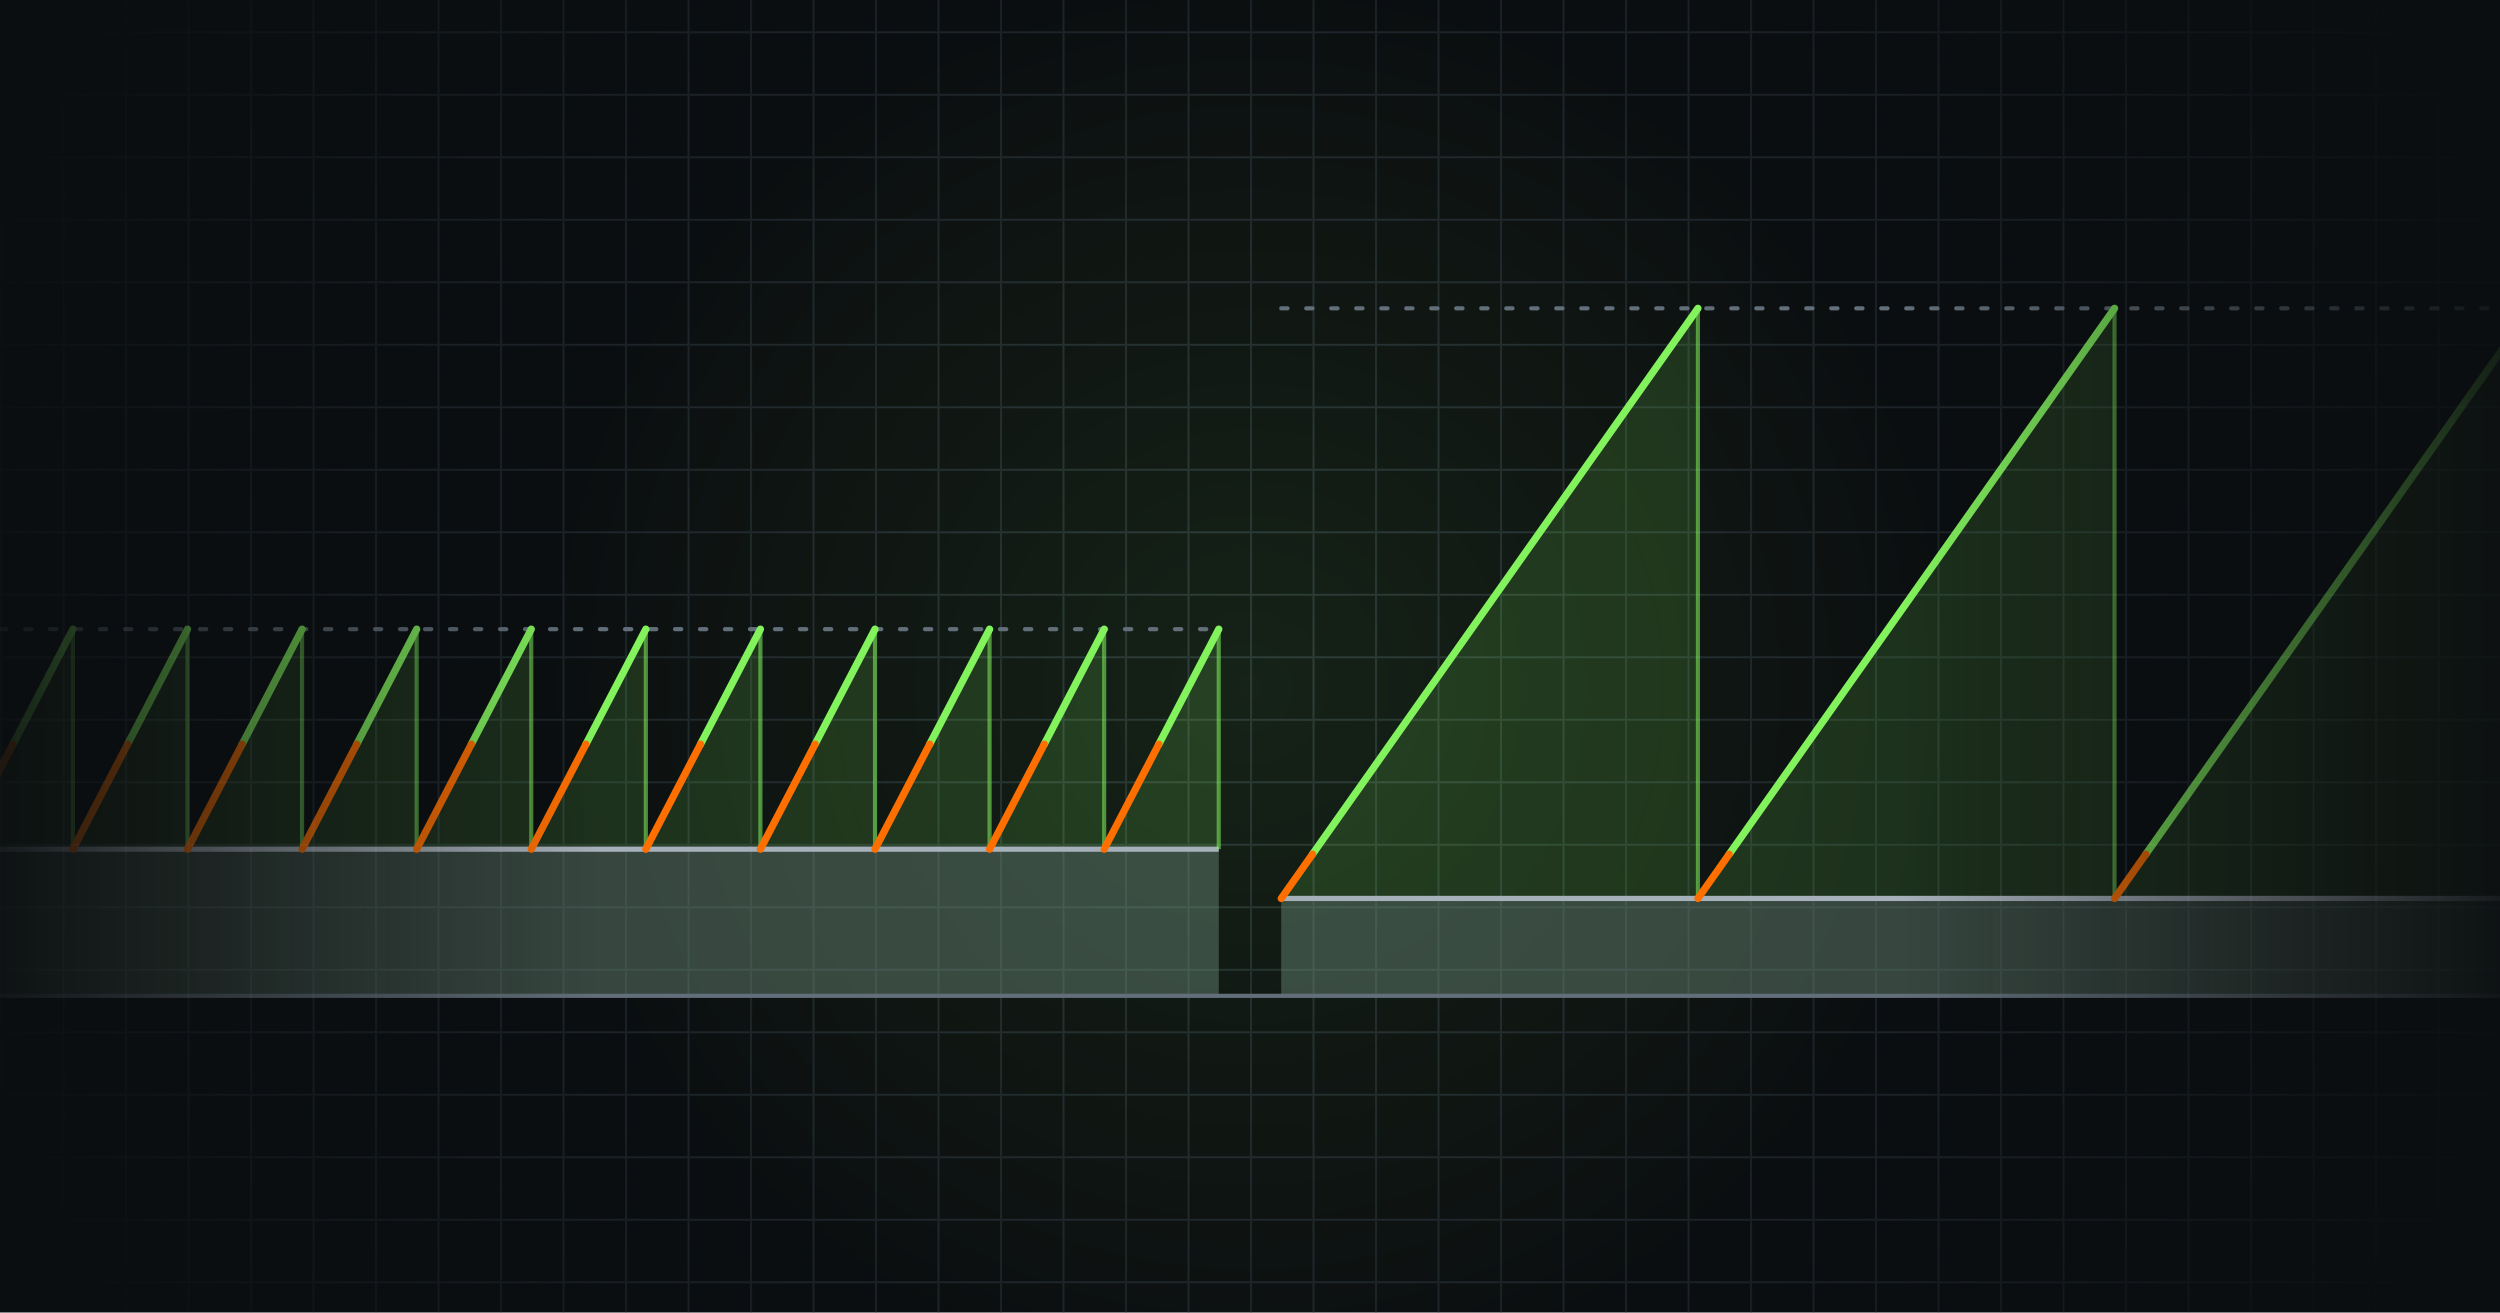
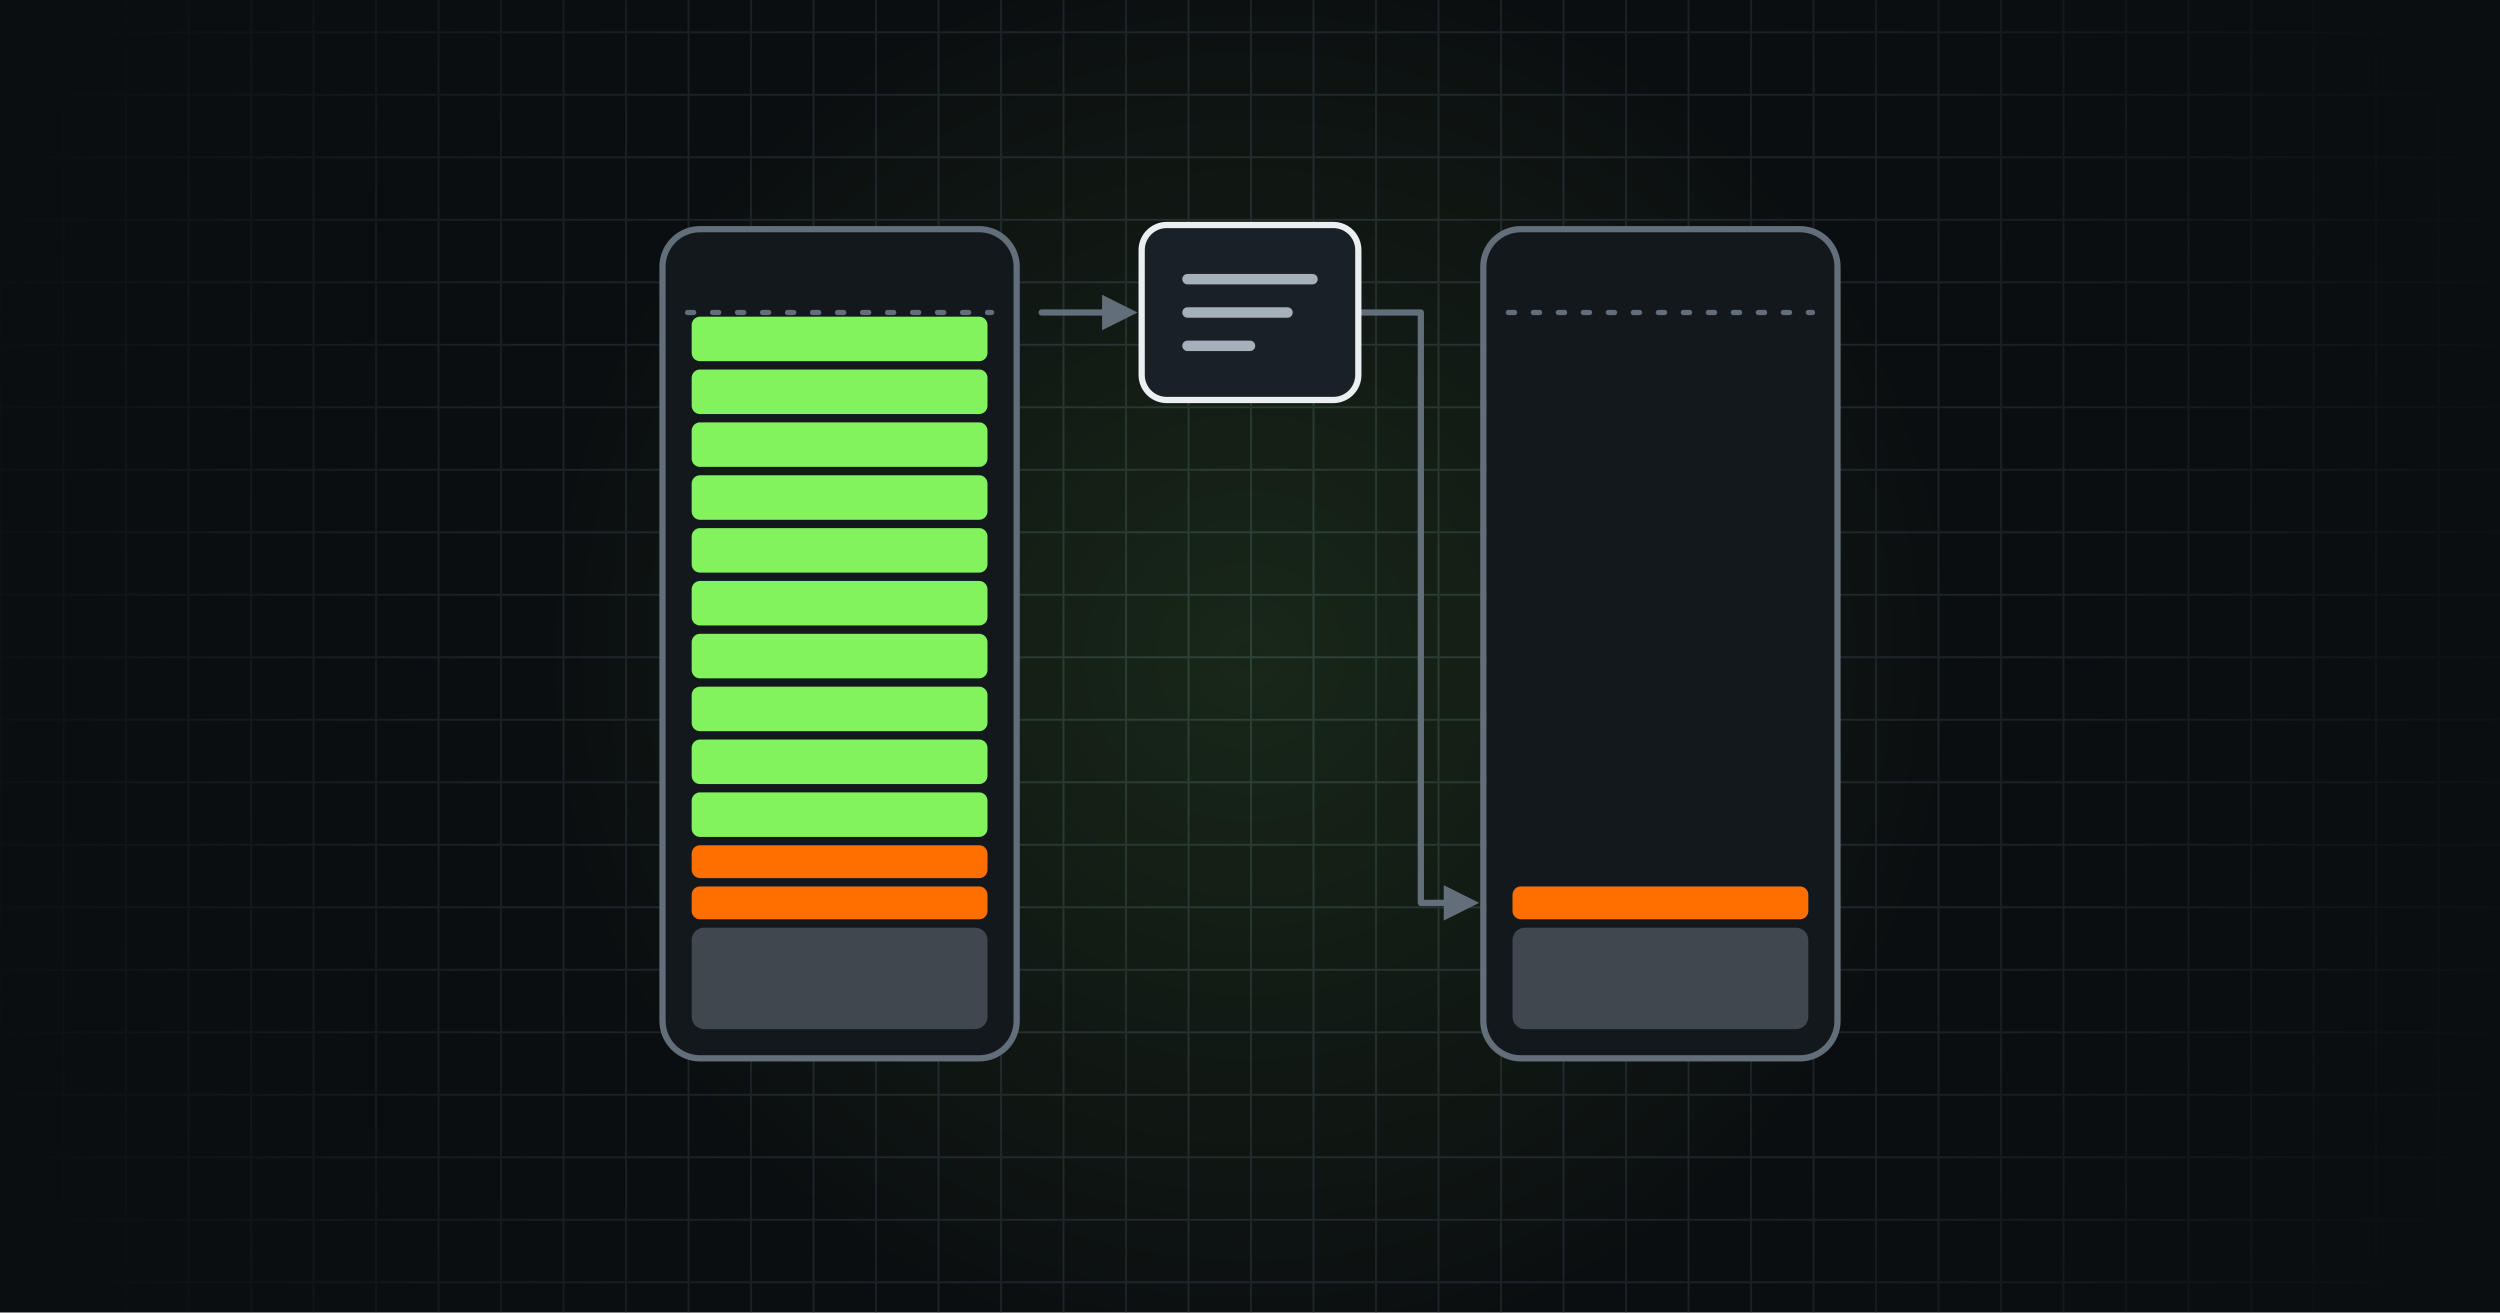
<svg xmlns="http://www.w3.org/2000/svg" width="1200" height="630" viewBox="0 0 1200 630">
  <defs>
    <pattern id="grid" width="30" height="30" patternUnits="userSpaceOnUse" y="15">
      <path d="M0 .5H30M.5 0V30" fill="none" stroke="#242C33" />
    </pattern>
    <radialGradient id="fade" cx="600" cy="315" r="640" gradientUnits="userSpaceOnUse">
      <stop offset="0" stop-color="#fff" stop-opacity=".95" />
      <stop offset=".6" stop-color="#fff" stop-opacity=".55" />
      <stop offset="1" stop-color="#fff" stop-opacity="0" />
    </radialGradient>
    <mask id="gridmask">
      <rect width="1200" height="630" fill="url(#fade)" />
    </mask>
-     <radialGradient id="glow" cx="600" cy="330" r="340" gradientUnits="userSpaceOnUse">
-       <stop offset="0" stop-color="#83F35D" stop-opacity=".09" />
+     <radialGradient id="glow" cx="600" cy="315" r="340" gradientUnits="userSpaceOnUse">
+       <stop offset="0" stop-color="#83F35D" stop-opacity=".11" />
      <stop offset="1" stop-color="#83F35D" stop-opacity="0" />
    </radialGradient>
-     <linearGradient id="along" x1="0" x2="1200" y1="0" y2="0" gradientUnits="userSpaceOnUse">
-       <stop offset="0" stop-color="#fff" stop-opacity=".08" />
-       <stop offset=".24" stop-color="#fff" stop-opacity="1" />
-       <stop offset=".76" stop-color="#fff" stop-opacity="1" />
-       <stop offset="1" stop-color="#fff" stop-opacity=".08" />
-     </linearGradient>
-     <mask id="alongmask">
-       <rect width="1200" height="630" fill="url(#along)" />
-     </mask>
  </defs>
  <rect width="1200" height="630" fill="#0B0E10" />
  <rect width="1200" height="630" fill="url(#grid)" mask="url(#gridmask)" />
  <rect width="1200" height="630" fill="url(#glow)" />
-   <g mask="url(#alongmask)">
-     <g stroke="#626E79" stroke-width="2" stroke-dasharray="3 9" stroke-linecap="round">
-       <path d="M0 302H585" />
-       <path d="M615 148H1200" />
-     </g>
-     <path d="M-20 478V407.6L35 302V478zM35 478V407.6L90 302V478zM90 478V407.6L145 302V478zM145 478V407.6L200 302V478zM200 478V407.6L255 302V478zM255 478V407.6L310 302V478zM310 478V407.6L365 302V478zM365 478V407.6L420 302V478zM420 478V407.6L475 302V478zM475 478V407.6L530 302V478zM530 478V407.6L585 302V478z" fill="#83F35D" fill-opacity=".15" />
-     <path d="M615 478V431.25L815 148V478zM815 478V431.25L1015 148V478zM1015 478V431.25L1215 148V478z" fill="#83F35D" fill-opacity=".15" />
-     <rect x="0" y="407.6" width="585" height="70.4" fill="#626E79" fill-opacity=".38" />
-     <rect x="615" y="431.25" width="585" height="46.75" fill="#626E79" fill-opacity=".38" />
-     <path d="M0 407.6H585M615 431.25H1200" stroke="#A6B0BA" stroke-width="2.5" />
-     <path d="M35 302V407.6M90 302V407.6M145 302V407.6M200 302V407.6M255 302V407.6M310 302V407.6M365 302V407.6M420 302V407.6M475 302V407.6M530 302V407.6M585 302V407.6M815 148V431.25M1015 148V431.25" stroke="#83F35D" stroke-opacity=".55" stroke-width="2" />
-     <path d="M6.25 357.2L35 302M61.25 357.2L90 302M116.25 357.2L145 302M171.25 357.2L200 302M226.25 357.2L255 302M281.25 357.2L310 302M336.25 357.2L365 302M391.25 357.2L420 302M446.25 357.2L475 302M501.25 357.2L530 302M556.25 357.2L585 302M630 410.01L815 148M830 410.01L1015 148M1030 410.01L1215 148" stroke="#83F35D" stroke-width="3.5" stroke-linecap="round" />
-     <path d="M-20 407.6L6.25 357.2M35 407.6L61.25 357.2M90 407.6L116.25 357.2M145 407.6L171.25 357.2M200 407.6L226.25 357.2M255 407.6L281.25 357.2M310 407.6L336.25 357.2M365 407.6L391.25 357.2M420 407.6L446.25 357.2M475 407.6L501.25 357.2M530 407.6L556.25 357.2M615 431.25L630 410.01M815 431.25L830 410.01M1015 431.25L1030 410.01" stroke="#FF6F00" stroke-width="3.5" stroke-linecap="round" />
-     <path d="M0 478H1200" stroke="#626E79" stroke-width="2" />
+   <rect x="318" y="110" width="170" height="398" rx="18" fill="#13181C" stroke="#626E79" stroke-width="3" />
+   <rect x="712" y="110" width="170" height="398" rx="18" fill="#13181C" stroke="#626E79" stroke-width="3" />
+   <path d="M330 150H476M724 150H870" stroke="#626E79" stroke-width="2.5" stroke-dasharray="3 9" stroke-linecap="round" />
+   <rect x="332" y="445.27" width="142" height="48.73" rx="6" fill="#626E79" fill-opacity=".55" />
+   <rect x="726" y="445.27" width="142" height="48.73" rx="6" fill="#626E79" fill-opacity=".55" />
+   <rect x="332" y="425.49" width="142" height="15.77" rx="4" fill="#FF6F00" />
+   <rect x="332" y="405.72" width="142" height="15.77" rx="4" fill="#FF6F00" />
+   <rect x="726" y="425.49" width="142" height="15.77" rx="4" fill="#FF6F00" />
+   <g fill="#83F35D">
+     <rect x="332" y="380.35" width="142" height="21.37" rx="4" />
+     <rect x="332" y="354.98" width="142" height="21.37" rx="4" />
+     <rect x="332" y="329.6" width="142" height="21.37" rx="4" />
+     <rect x="332" y="304.23" width="142" height="21.37" rx="4" />
+     <rect x="332" y="278.86" width="142" height="21.37" rx="4" />
+     <rect x="332" y="253.49" width="142" height="21.37" rx="4" />
+     <rect x="332" y="228.12" width="142" height="21.37" rx="4" />
+     <rect x="332" y="202.74" width="142" height="21.37" rx="4" />
+     <rect x="332" y="177.37" width="142" height="21.37" rx="4" />
+     <rect x="332" y="152" width="142" height="21.37" rx="4" />
+   </g>
+   <g fill="none" stroke="#626E79" stroke-width="3" stroke-linecap="round" stroke-linejoin="round">
+     <path d="M500 150H530" />
+     <path d="M654 150H682V433.38H694" />
+   </g>
+   <g fill="#626E79">
+     <path d="M546 150l-17-8.5v17z" />
+     <path d="M710 433.38l-17-8.5v17z" />
+   </g>
+   <rect x="548" y="108" width="104" height="84" rx="12" fill="#1A2126" stroke="#ECEFF1" stroke-width="3" />
+   <g stroke="#A6B0BA" stroke-width="5" stroke-linecap="round">
+     <path d="M570 134h60" />
+     <path d="M570 150h48" />
+     <path d="M570 166h30" />
  </g>
</svg>
